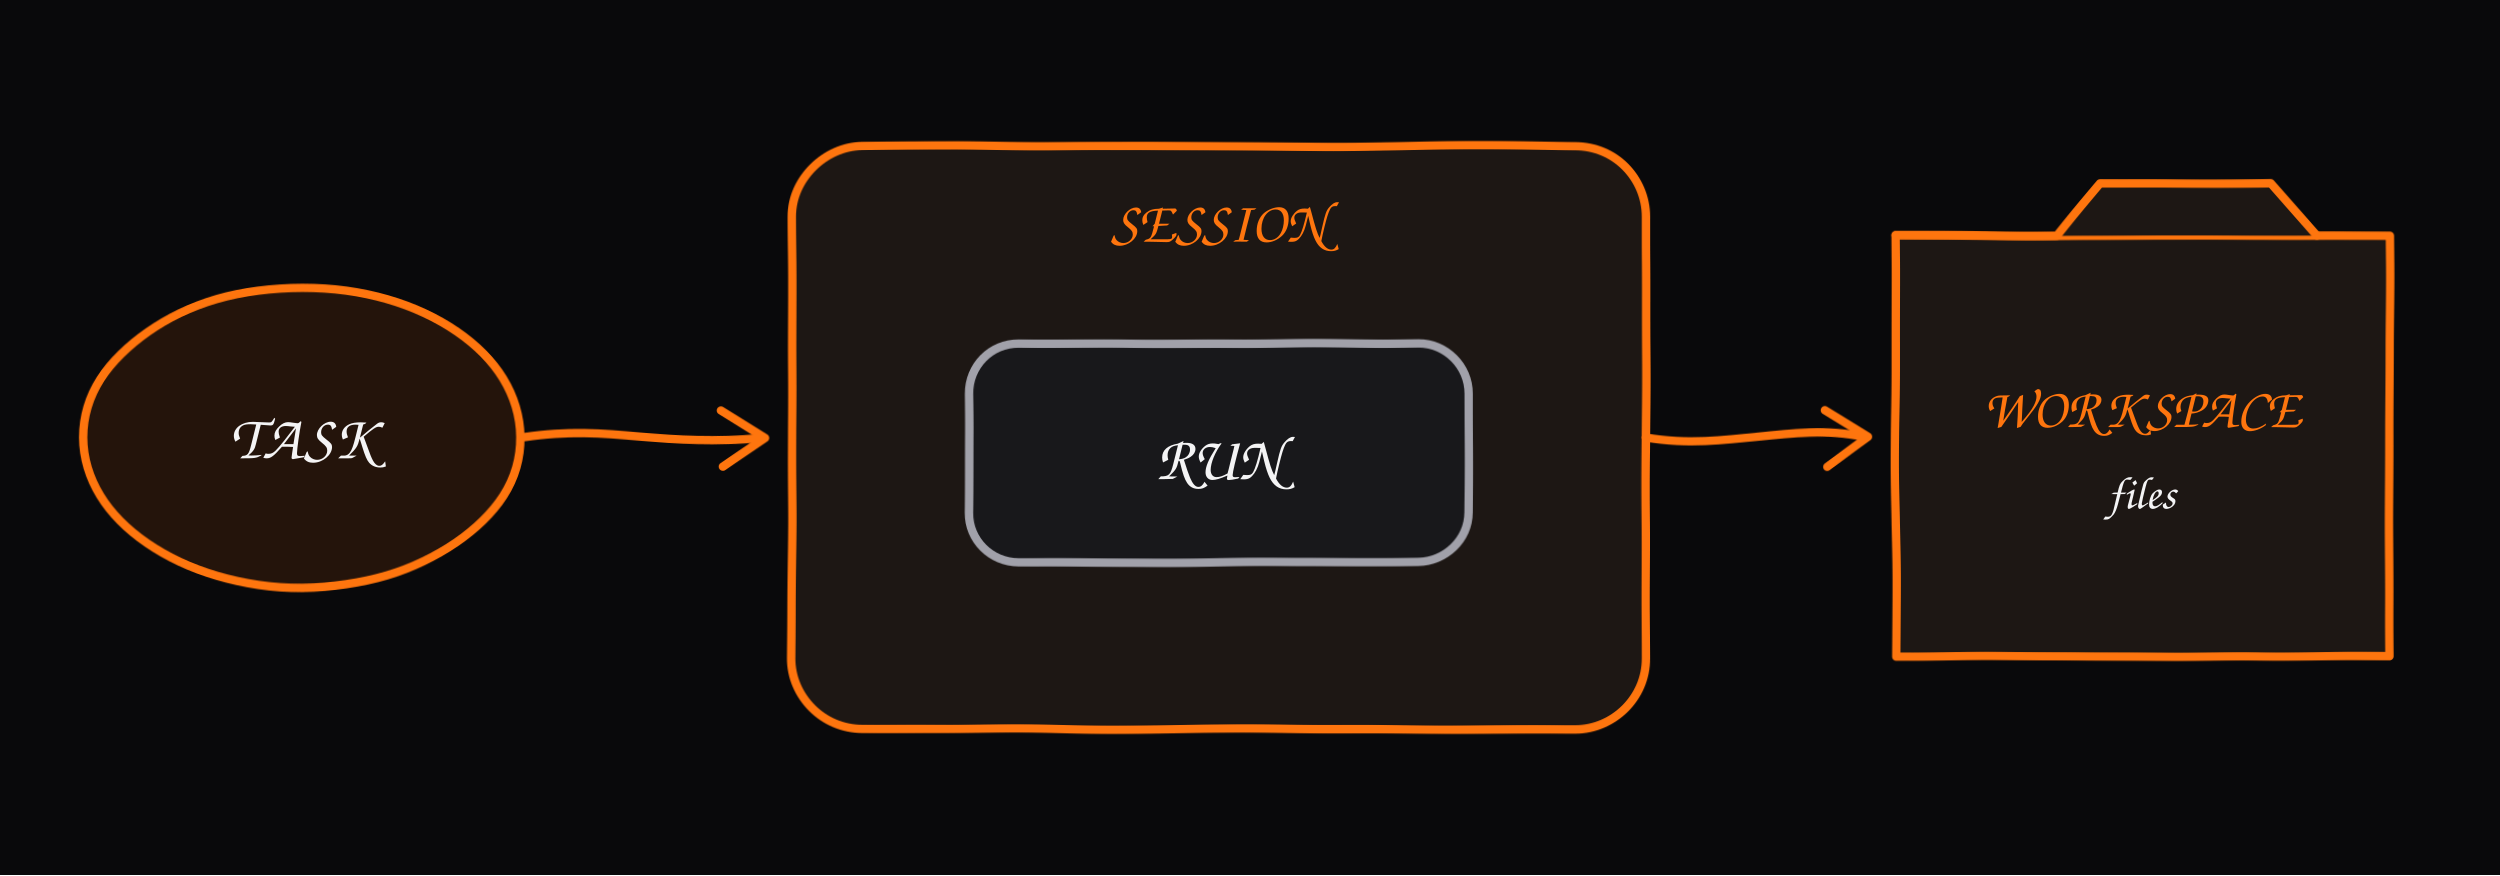
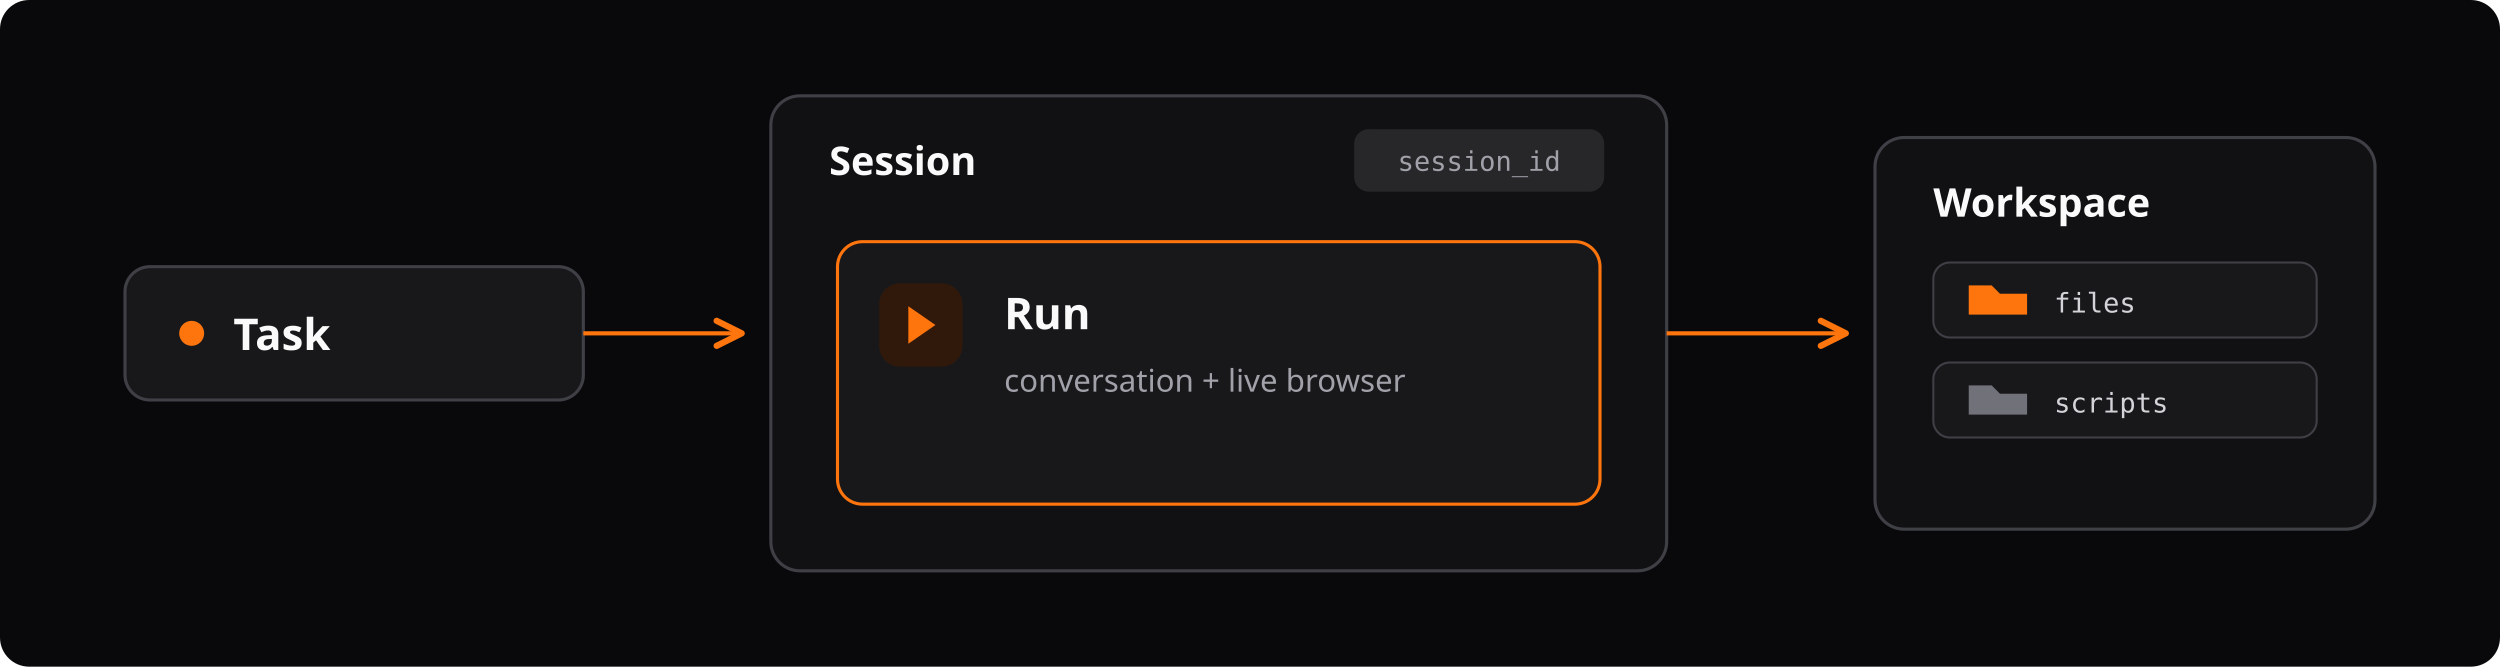
- <svg xmlns="http://www.w3.org/2000/svg" width="1200" height="420" viewBox="0 0 1200 420" role="img" aria-labelledby="title desc">
+ <svg xmlns="http://www.w3.org/2000/svg" width="1200" height="320" viewBox="0 0 1200 320" fill="none" role="img" aria-labelledby="title desc">
  <defs>
-     <filter id="rough">
-       <feTurbulence type="fractalNoise" baseFrequency=".012" numOctaves="2" seed="7" result="noise" />
-       <feDisplacementMap in="SourceGraphic" in2="noise" scale="1.8" />
-     </filter>
-     <pattern id="orangeHatch" width="12" height="12" patternUnits="userSpaceOnUse" patternTransform="rotate(18)">
-       <line x1="0" y1="0" x2="0" y2="12" stroke="#fed7aa" stroke-width="4" />
-     </pattern>
-     <pattern id="purpleHatch" width="12" height="12" patternUnits="userSpaceOnUse" patternTransform="rotate(18)">
-       <line x1="0" y1="0" x2="0" y2="12" stroke="#ddd6fe" stroke-width="4" />
-     </pattern>
-     <pattern id="blueHatch" width="12" height="12" patternUnits="userSpaceOnUse" patternTransform="rotate(18)">
-       <line x1="0" y1="0" x2="0" y2="12" stroke="#93c5fd" stroke-width="4" />
-     </pattern>
-     <pattern id="greenHatch" width="12" height="12" patternUnits="userSpaceOnUse" patternTransform="rotate(18)">
-       <line x1="0" y1="0" x2="0" y2="12" stroke="#a7f3d0" stroke-width="4" />
-     </pattern>
+     <marker id="arrow" markerWidth="8" markerHeight="8" refX="7" refY="4" orient="auto">
+       <path d="M1 1L7 4L1 7" fill="none" stroke="#FE750E" stroke-width="1.5" stroke-linecap="round" stroke-linejoin="round" />
+     </marker>
  </defs>
-   <rect width="1200" height="420" fill="#09090B" />
-   <g fill="none" stroke-linecap="round" stroke-linejoin="round" filter="url(#rough)">
-     <ellipse cx="145" cy="210" rx="105" ry="72" fill="#24140B" stroke="#FE750E" stroke-width="4" />
-     <path d="M252 210 C292 204 322 215 365 210" stroke="#FE750E" stroke-width="4" />
-     <path d="M346 197 L367 210 L347 224" stroke="#FE750E" stroke-width="4" />
-     <rect x="380" y="70" width="410" height="280" rx="34" fill="#1D1714" stroke="#FE750E" stroke-width="4" />
-     <rect x="465" y="165" width="240" height="105" rx="24" fill="#18181B" stroke="#A1A1AA" stroke-width="4" />
-     <path d="M790 210 C830 216 858 202 895 210" stroke="#FE750E" stroke-width="4" />
-     <path d="M876 197 L897 210 L877 224" stroke="#FE750E" stroke-width="4" />
-     <path d="M910 113 L1147 113 L1147 315 L910 315 Z" fill="#1D1714" stroke="#FE750E" stroke-width="4" />
-     <path d="M910 113 L987 113 L1008 88 L1090 88 L1112 113" fill="#1D1714" stroke="#FE750E" stroke-width="4" />
-   </g>
-   <g font-family="Virgil, Comic Sans MS, cursive" text-anchor="middle">
-     <text x="145" y="220" font-size="30" fill="#F4F4F5">TASK</text>
-     <text x="585" y="116" font-size="28" fill="#FE750E">SESSION</text>
-     <text x="585" y="230" font-size="30" fill="#F4F4F5">RUN</text>
-     <text x="1028" y="205" font-size="27" fill="#FE750E">WORKSPACE</text>
-     <text x="1028" y="244" font-size="22" fill="#F4F4F5">files</text>
-   </g>
+   <rect width="1200" height="320" rx="14" fill="#09090B" />
+   <rect x="60" y="128" width="220" height="64" rx="12" fill="#18181B" stroke="#3F3F46" stroke-width="1.5" />
+   <circle cx="92" cy="160" r="6" fill="#FE750E" />
+   <text x="112" y="168" fill="#FAFAFA" font-family="Geist, ui-sans-serif, system-ui, sans-serif" font-size="21" font-weight="600">Task</text>
+   <path d="M280 160H356" stroke="#FE750E" stroke-width="2" marker-end="url(#arrow)" />
+   <rect x="370" y="46" width="430" height="228" rx="14" fill="#111113" stroke="#3F3F46" stroke-width="1.5" />
+   <text x="398" y="84" fill="#FAFAFA" font-family="Geist, ui-sans-serif, system-ui, sans-serif" font-size="19" font-weight="600">Session</text>
+   <rect x="650" y="62" width="120" height="30" rx="7" fill="#27272A" />
+   <text x="710" y="82" fill="#A1A1AA" text-anchor="middle" font-family="Geist Mono, ui-monospace, monospace" font-size="13">session_id</text>
+   <rect x="402" y="116" width="366" height="126" rx="12" fill="#18181B" stroke="#FE750E" stroke-width="1.5" />
+   <rect x="422" y="136" width="40" height="40" rx="10" fill="#30190B" />
+   <path d="M436 147L449 156L436 165V147Z" fill="#FE750E" />
+   <text x="482" y="158" fill="#FAFAFA" font-family="Geist, ui-sans-serif, system-ui, sans-serif" font-size="21" font-weight="600">Run</text>
+   <text x="482" y="188" fill="#A1A1AA" font-family="Geist, ui-sans-serif, system-ui, sans-serif" font-size="15">conversation + live browser</text>
+   <path d="M800 160H886" stroke="#FE750E" stroke-width="2" marker-end="url(#arrow)" />
+   <rect x="900" y="66" width="240" height="188" rx="14" fill="#111113" stroke="#3F3F46" stroke-width="1.5" />
+   <text x="928" y="104" fill="#FAFAFA" font-family="Geist, ui-sans-serif, system-ui, sans-serif" font-size="19" font-weight="600">Workspace</text>
+   <rect x="928" y="126" width="184" height="36" rx="8" fill="#18181B" stroke="#3F3F46" />
+   <path d="M945 137H956L960 141H973V151H945V137Z" fill="#FE750E" />
+   <text x="986" y="150" fill="#D4D4D8" font-family="Geist Mono, ui-monospace, monospace" font-size="13">files</text>
+   <rect x="928" y="174" width="184" height="36" rx="8" fill="#18181B" stroke="#3F3F46" />
+   <path d="M945 185H956L960 189H973V199H945V185Z" fill="#71717A" />
+   <text x="986" y="198" fill="#D4D4D8" font-family="Geist Mono, ui-monospace, monospace" font-size="13">scripts</text>
</svg>
